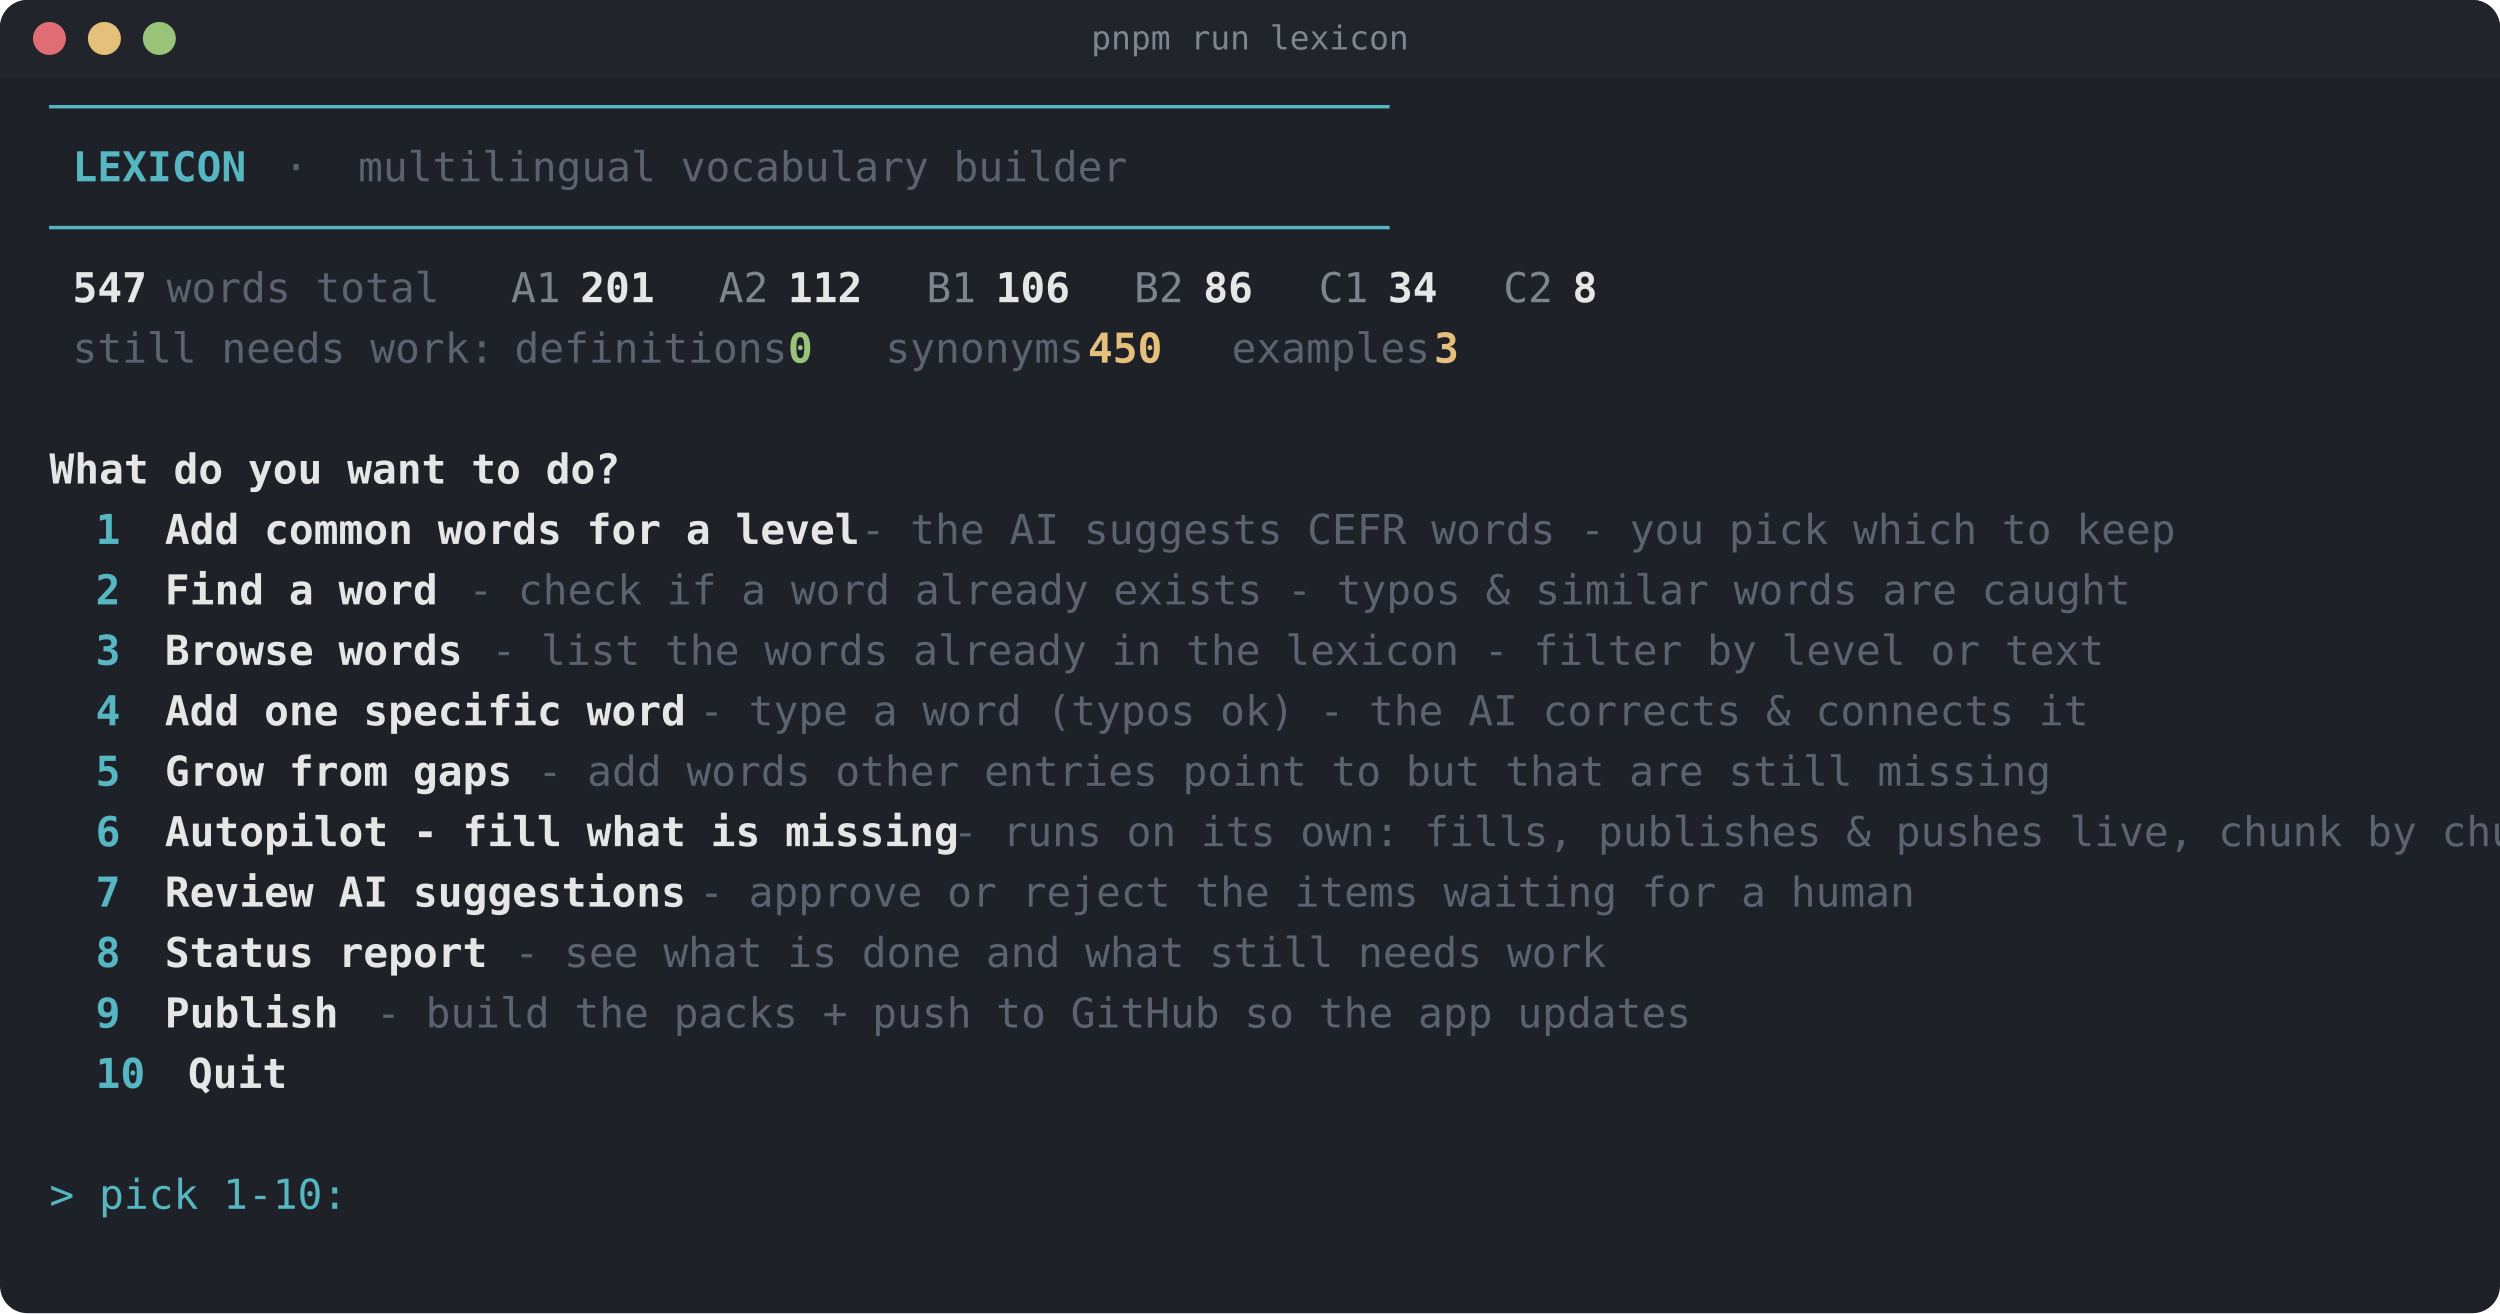
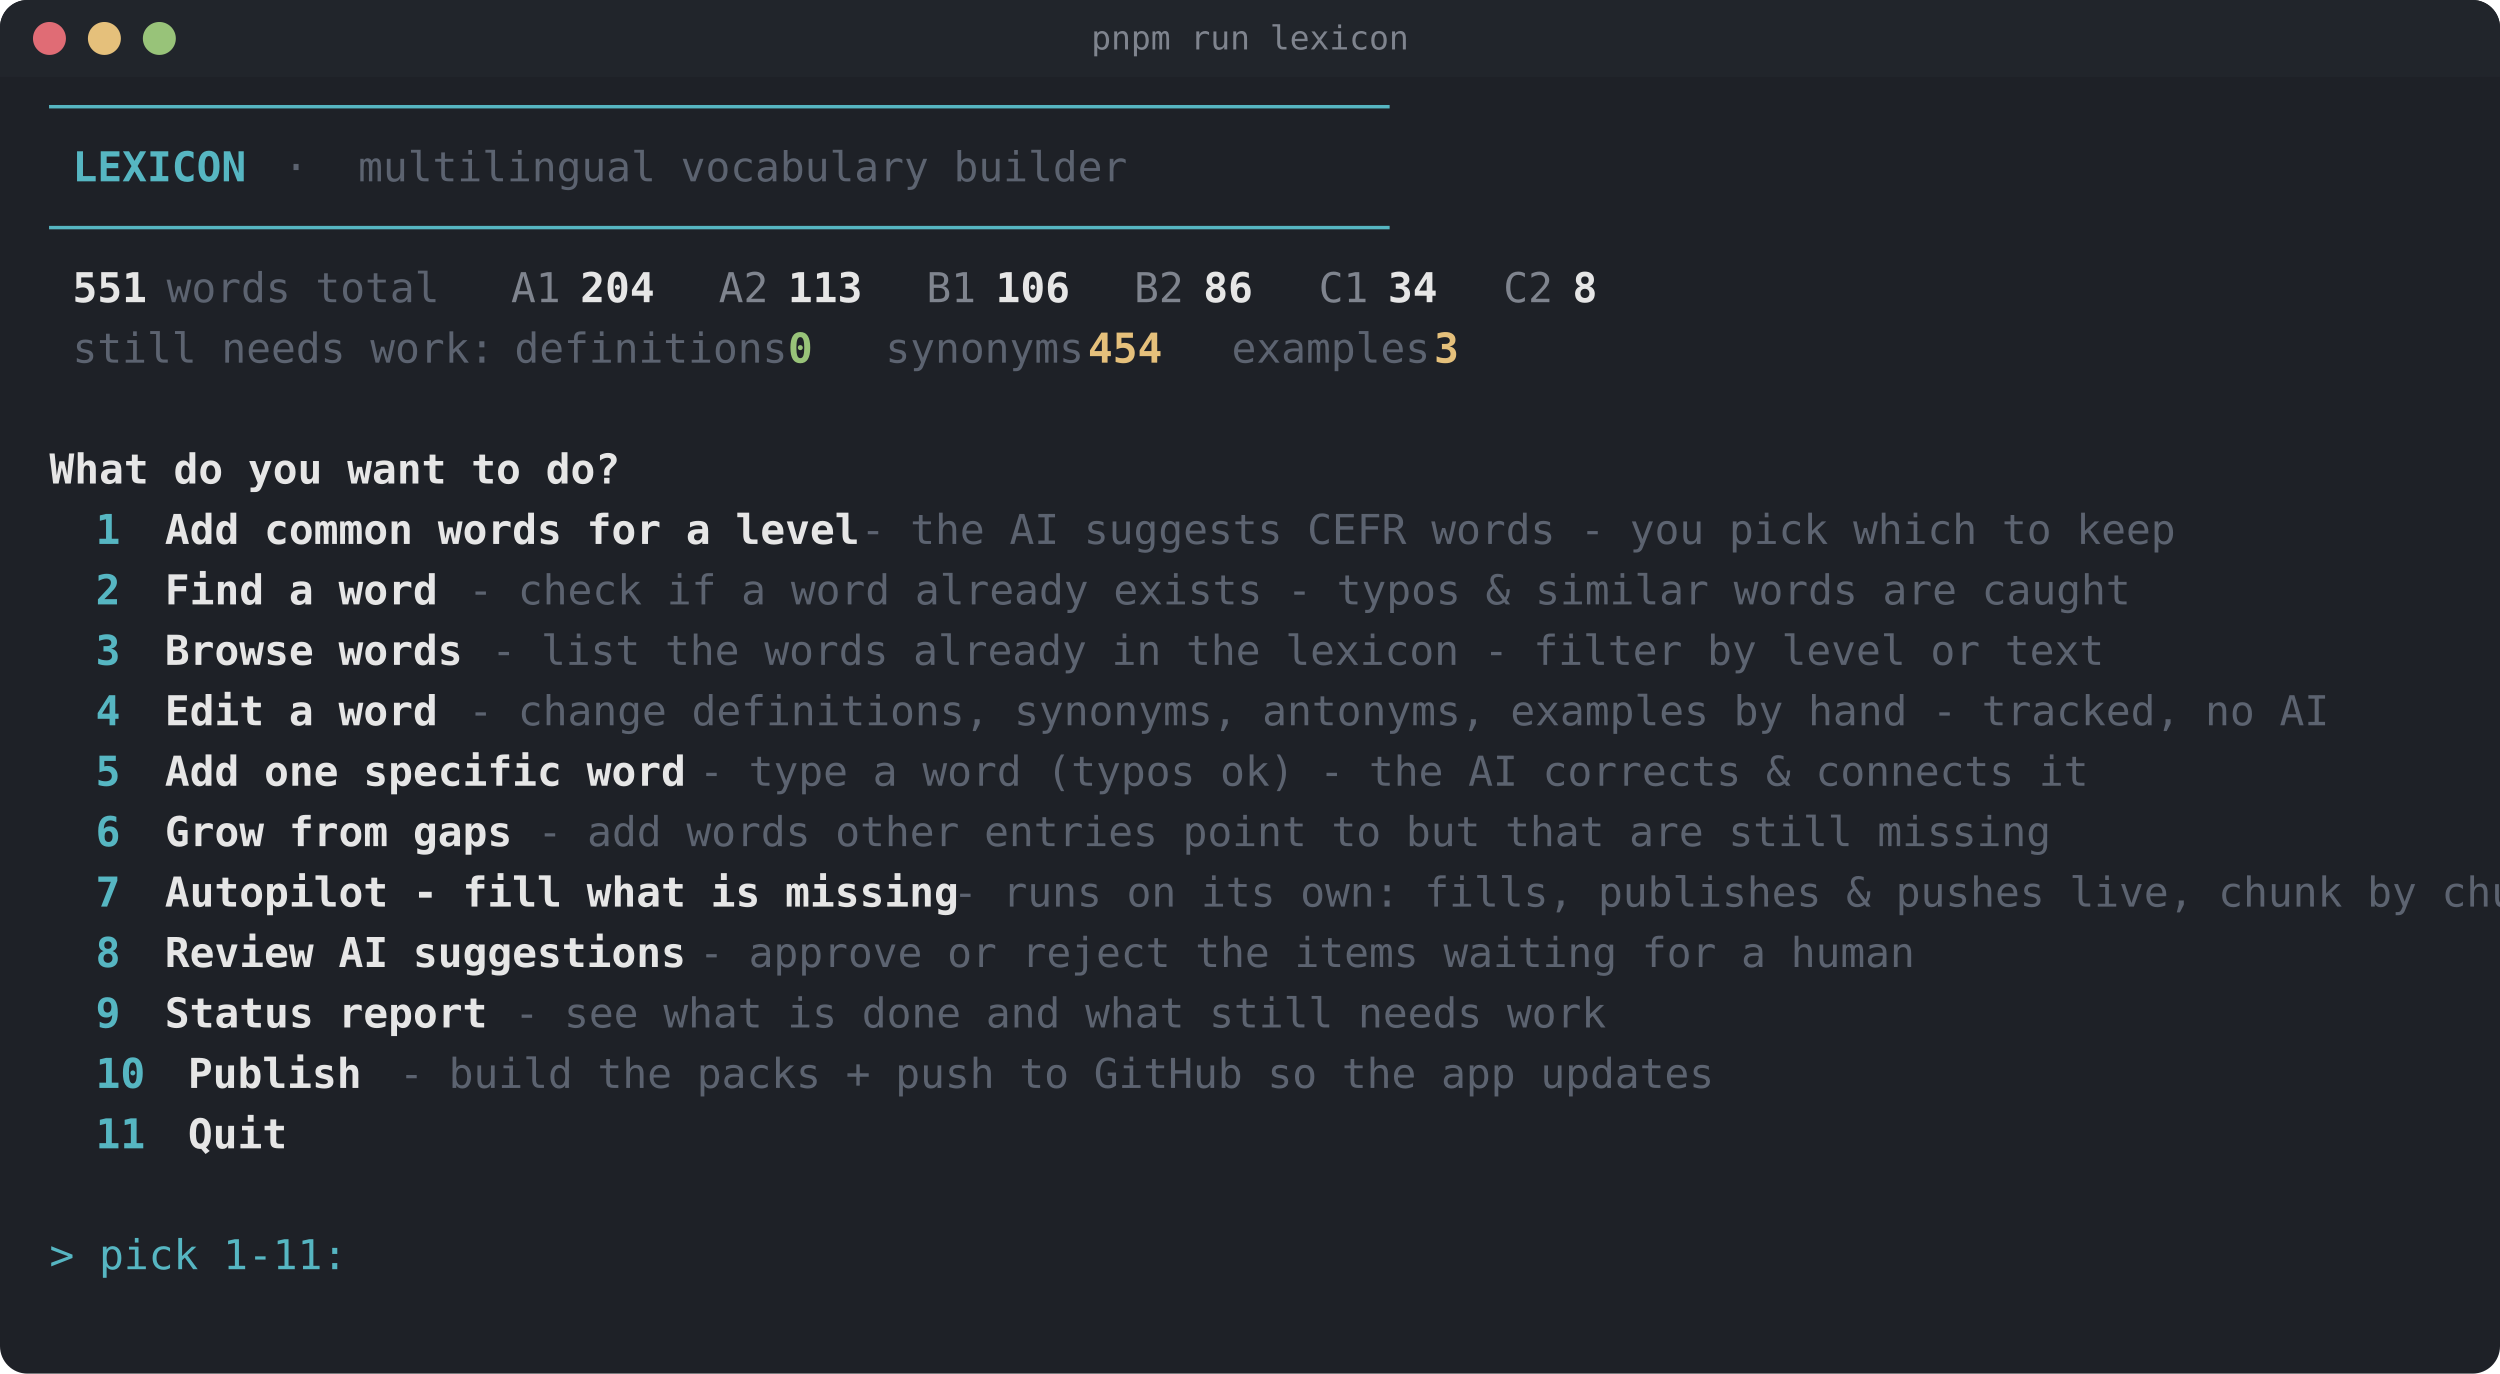
- <svg xmlns="http://www.w3.org/2000/svg" width="910" height="478" viewBox="0 0 910 478" font-family="ui-monospace, 'Cascadia Code', 'JetBrains Mono', Menlo, Consolas, monospace" font-size="15">
-   <rect x="0" y="0" width="910" height="478" rx="10" fill="#1e2127" />
+ <svg xmlns="http://www.w3.org/2000/svg" width="910" height="500" viewBox="0 0 910 500" font-family="ui-monospace, 'Cascadia Code', 'JetBrains Mono', Menlo, Consolas, monospace" font-size="15">
+   <rect x="0" y="0" width="910" height="500" rx="10" fill="#1e2127" />
  <rect x="0" y="0" width="910" height="28" rx="10" fill="#21252b" />
  <rect x="0" y="18" width="910" height="10" fill="#21252b" />
  <circle cx="18" cy="14" r="6" fill="#e06c75" />
  <circle cx="38" cy="14" r="6" fill="#e5c07b" />
  <circle cx="58" cy="14" r="6" fill="#98c379" />
  <text x="455" y="18" fill="#7f848e" font-size="12" text-anchor="middle" xml:space="preserve">pnpm run lexicon</text>
  <text x="18.0" y="44" fill="#56b6c2" xml:space="preserve">──────────────────────────────────────────────────────</text>
  <text x="26.4" y="66" fill="#56b6c2" font-weight="700" xml:space="preserve">LEXICON</text>
  <text x="85.2" y="66" fill="#5c6370" xml:space="preserve">  ·  multilingual vocabulary builder</text>
  <text x="18.0" y="88" fill="#56b6c2" xml:space="preserve">──────────────────────────────────────────────────────</text>
-   <text x="26.4" y="110" fill="#e6e6e6" font-weight="700" xml:space="preserve">547</text>
+   <text x="26.4" y="110" fill="#e6e6e6" font-weight="700" xml:space="preserve">551</text>
  <text x="51.6" y="110" fill="#5c6370" xml:space="preserve"> words total    </text>
  <text x="186.0" y="110" fill="#7f848e" xml:space="preserve">A1 </text>
-   <text x="211.2" y="110" fill="#e6e6e6" font-weight="700" xml:space="preserve">201</text>
+   <text x="211.2" y="110" fill="#e6e6e6" font-weight="700" xml:space="preserve">204</text>
  <text x="261.6" y="110" fill="#7f848e" xml:space="preserve">A2 </text>
-   <text x="286.8" y="110" fill="#e6e6e6" font-weight="700" xml:space="preserve">112</text>
+   <text x="286.8" y="110" fill="#e6e6e6" font-weight="700" xml:space="preserve">113</text>
  <text x="337.2" y="110" fill="#7f848e" xml:space="preserve">B1 </text>
  <text x="362.4" y="110" fill="#e6e6e6" font-weight="700" xml:space="preserve">106</text>
  <text x="412.8" y="110" fill="#7f848e" xml:space="preserve">B2 </text>
  <text x="438.0" y="110" fill="#e6e6e6" font-weight="700" xml:space="preserve">86</text>
  <text x="480.0" y="110" fill="#7f848e" xml:space="preserve">C1 </text>
  <text x="505.2" y="110" fill="#e6e6e6" font-weight="700" xml:space="preserve">34</text>
  <text x="547.2" y="110" fill="#7f848e" xml:space="preserve">C2 </text>
  <text x="572.4" y="110" fill="#e6e6e6" font-weight="700" xml:space="preserve">8</text>
  <text x="26.4" y="132" fill="#5c6370" xml:space="preserve">still needs work:</text>
  <text x="169.2" y="132" fill="#5c6370" xml:space="preserve">  definitions </text>
  <text x="286.8" y="132" fill="#98c379" font-weight="700" xml:space="preserve">0</text>
  <text x="295.2" y="132" fill="#5c6370" xml:space="preserve">   synonyms </text>
-   <text x="396.0" y="132" fill="#e5c07b" font-weight="700" xml:space="preserve">450</text>
+   <text x="396.0" y="132" fill="#e5c07b" font-weight="700" xml:space="preserve">454</text>
  <text x="421.2" y="132" fill="#5c6370" xml:space="preserve">   examples </text>
  <text x="522.0" y="132" fill="#e5c07b" font-weight="700" xml:space="preserve">3</text>
  <text x="18.0" y="176" fill="#e6e6e6" font-weight="700" xml:space="preserve">What do you want to do?</text>
  <text x="34.8" y="198" fill="#56b6c2" font-weight="700" xml:space="preserve">1</text>
  <text x="60.0" y="198" fill="#e6e6e6" font-weight="700" xml:space="preserve">Add common words for a level</text>
  <text x="295.2" y="198" fill="#5c6370" xml:space="preserve">  - the AI suggests CEFR words - you pick which to keep</text>
  <text x="34.8" y="220" fill="#56b6c2" font-weight="700" xml:space="preserve">2</text>
  <text x="60.0" y="220" fill="#e6e6e6" font-weight="700" xml:space="preserve">Find a word</text>
  <text x="152.4" y="220" fill="#5c6370" xml:space="preserve">  - check if a word already exists - typos &amp; similar words are caught</text>
  <text x="34.8" y="242" fill="#56b6c2" font-weight="700" xml:space="preserve">3</text>
  <text x="60.0" y="242" fill="#e6e6e6" font-weight="700" xml:space="preserve">Browse words</text>
  <text x="160.8" y="242" fill="#5c6370" xml:space="preserve">  - list the words already in the lexicon - filter by level or text</text>
  <text x="34.8" y="264" fill="#56b6c2" font-weight="700" xml:space="preserve">4</text>
-   <text x="60.0" y="264" fill="#e6e6e6" font-weight="700" xml:space="preserve">Add one specific word</text>
-   <text x="236.4" y="264" fill="#5c6370" xml:space="preserve">  - type a word (typos ok) - the AI corrects &amp; connects it</text>
+   <text x="60.0" y="264" fill="#e6e6e6" font-weight="700" xml:space="preserve">Edit a word</text>
+   <text x="152.4" y="264" fill="#5c6370" xml:space="preserve">  - change definitions, synonyms, antonyms, examples by hand - tracked, no AI</text>
  <text x="34.8" y="286" fill="#56b6c2" font-weight="700" xml:space="preserve">5</text>
-   <text x="60.0" y="286" fill="#e6e6e6" font-weight="700" xml:space="preserve">Grow from gaps</text>
-   <text x="177.6" y="286" fill="#5c6370" xml:space="preserve">  - add words other entries point to but that are still missing</text>
+   <text x="60.0" y="286" fill="#e6e6e6" font-weight="700" xml:space="preserve">Add one specific word</text>
+   <text x="236.4" y="286" fill="#5c6370" xml:space="preserve">  - type a word (typos ok) - the AI corrects &amp; connects it</text>
  <text x="34.8" y="308" fill="#56b6c2" font-weight="700" xml:space="preserve">6</text>
-   <text x="60.0" y="308" fill="#e6e6e6" font-weight="700" xml:space="preserve">Autopilot - fill what is missing</text>
-   <text x="328.8" y="308" fill="#5c6370" xml:space="preserve">  - runs on its own: fills, publishes &amp; pushes live, chunk by chunk</text>
+   <text x="60.0" y="308" fill="#e6e6e6" font-weight="700" xml:space="preserve">Grow from gaps</text>
+   <text x="177.6" y="308" fill="#5c6370" xml:space="preserve">  - add words other entries point to but that are still missing</text>
  <text x="34.8" y="330" fill="#56b6c2" font-weight="700" xml:space="preserve">7</text>
-   <text x="60.0" y="330" fill="#e6e6e6" font-weight="700" xml:space="preserve">Review AI suggestions</text>
-   <text x="236.4" y="330" fill="#5c6370" xml:space="preserve">  - approve or reject the items waiting for a human</text>
+   <text x="60.0" y="330" fill="#e6e6e6" font-weight="700" xml:space="preserve">Autopilot - fill what is missing</text>
+   <text x="328.8" y="330" fill="#5c6370" xml:space="preserve">  - runs on its own: fills, publishes &amp; pushes live, chunk by chunk</text>
  <text x="34.8" y="352" fill="#56b6c2" font-weight="700" xml:space="preserve">8</text>
-   <text x="60.0" y="352" fill="#e6e6e6" font-weight="700" xml:space="preserve">Status report</text>
-   <text x="169.2" y="352" fill="#5c6370" xml:space="preserve">  - see what is done and what still needs work</text>
+   <text x="60.0" y="352" fill="#e6e6e6" font-weight="700" xml:space="preserve">Review AI suggestions</text>
+   <text x="236.4" y="352" fill="#5c6370" xml:space="preserve">  - approve or reject the items waiting for a human</text>
  <text x="34.8" y="374" fill="#56b6c2" font-weight="700" xml:space="preserve">9</text>
-   <text x="60.0" y="374" fill="#e6e6e6" font-weight="700" xml:space="preserve">Publish</text>
-   <text x="118.8" y="374" fill="#5c6370" xml:space="preserve">  - build the packs + push to GitHub so the app updates</text>
+   <text x="60.0" y="374" fill="#e6e6e6" font-weight="700" xml:space="preserve">Status report</text>
+   <text x="169.2" y="374" fill="#5c6370" xml:space="preserve">  - see what is done and what still needs work</text>
  <text x="34.8" y="396" fill="#56b6c2" font-weight="700" xml:space="preserve">10</text>
-   <text x="68.4" y="396" fill="#e6e6e6" font-weight="700" xml:space="preserve">Quit</text>
-   <text x="18.0" y="440" fill="#56b6c2" xml:space="preserve">&gt; pick 1-10: </text>
+   <text x="68.4" y="396" fill="#e6e6e6" font-weight="700" xml:space="preserve">Publish</text>
+   <text x="127.2" y="396" fill="#5c6370" xml:space="preserve">  - build the packs + push to GitHub so the app updates</text>
+   <text x="34.8" y="418" fill="#56b6c2" font-weight="700" xml:space="preserve">11</text>
+   <text x="68.4" y="418" fill="#e6e6e6" font-weight="700" xml:space="preserve">Quit</text>
+   <text x="18.0" y="462" fill="#56b6c2" xml:space="preserve">&gt; pick 1-11: </text>
</svg>
